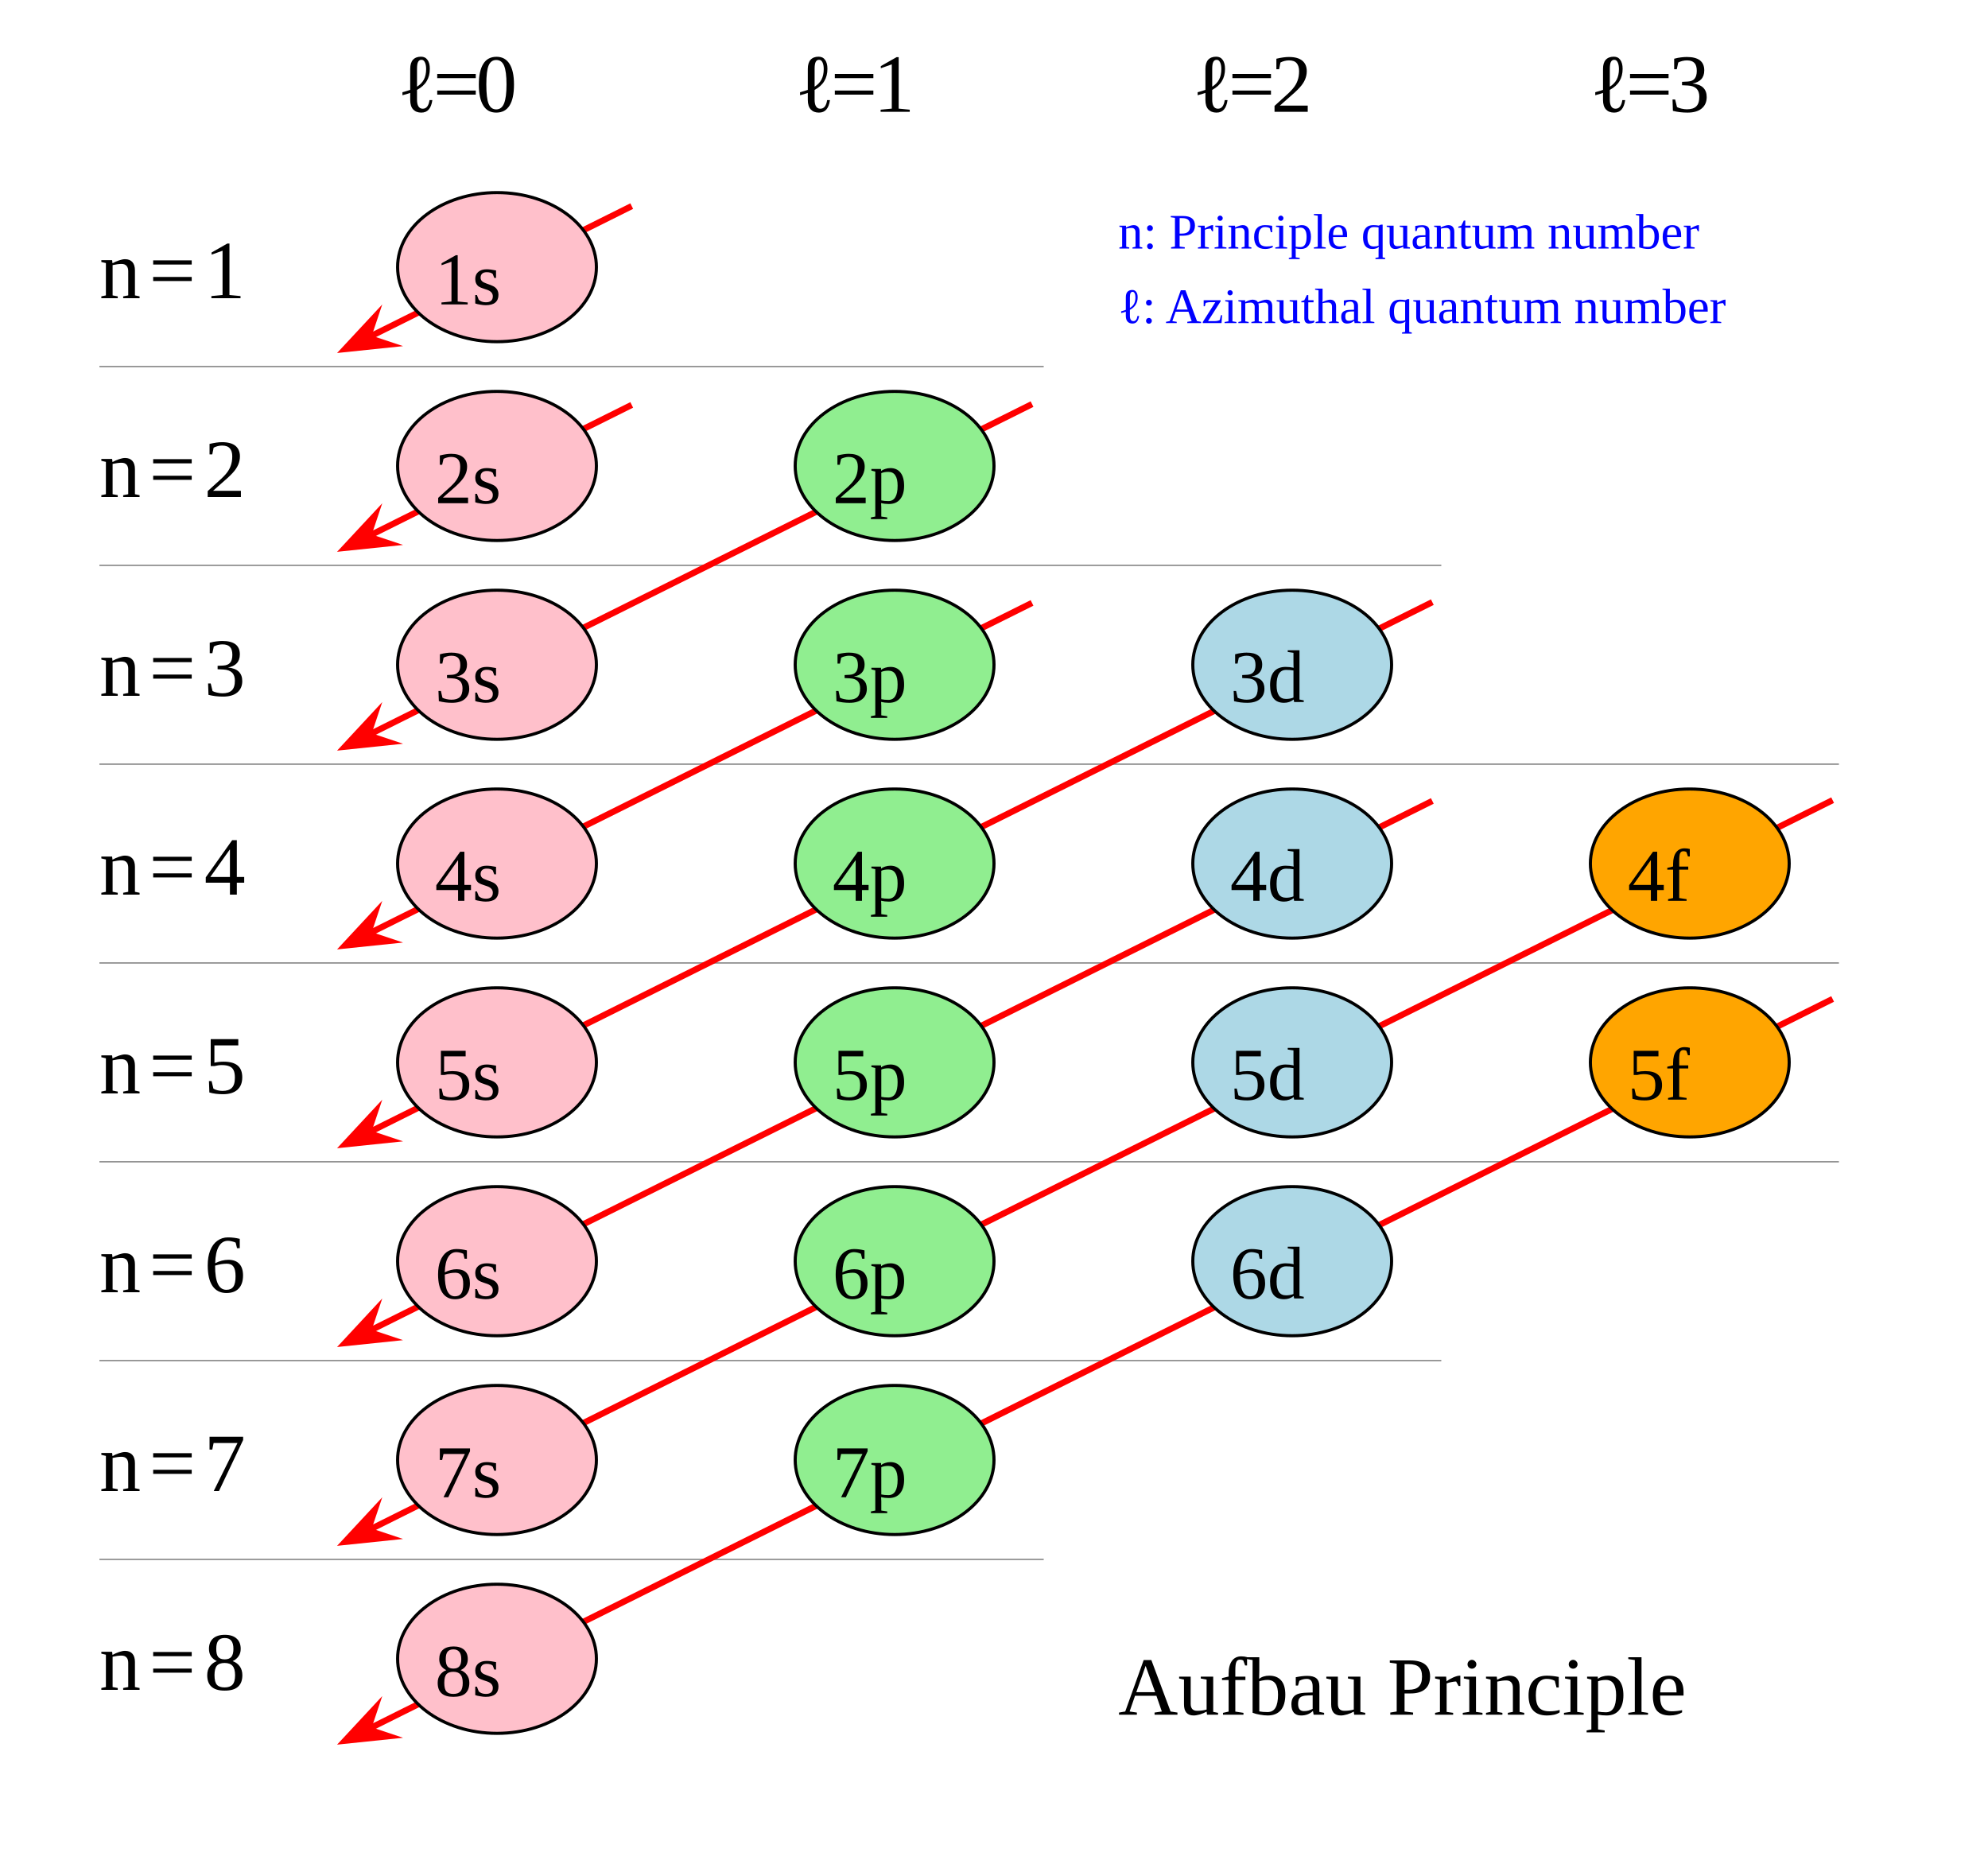
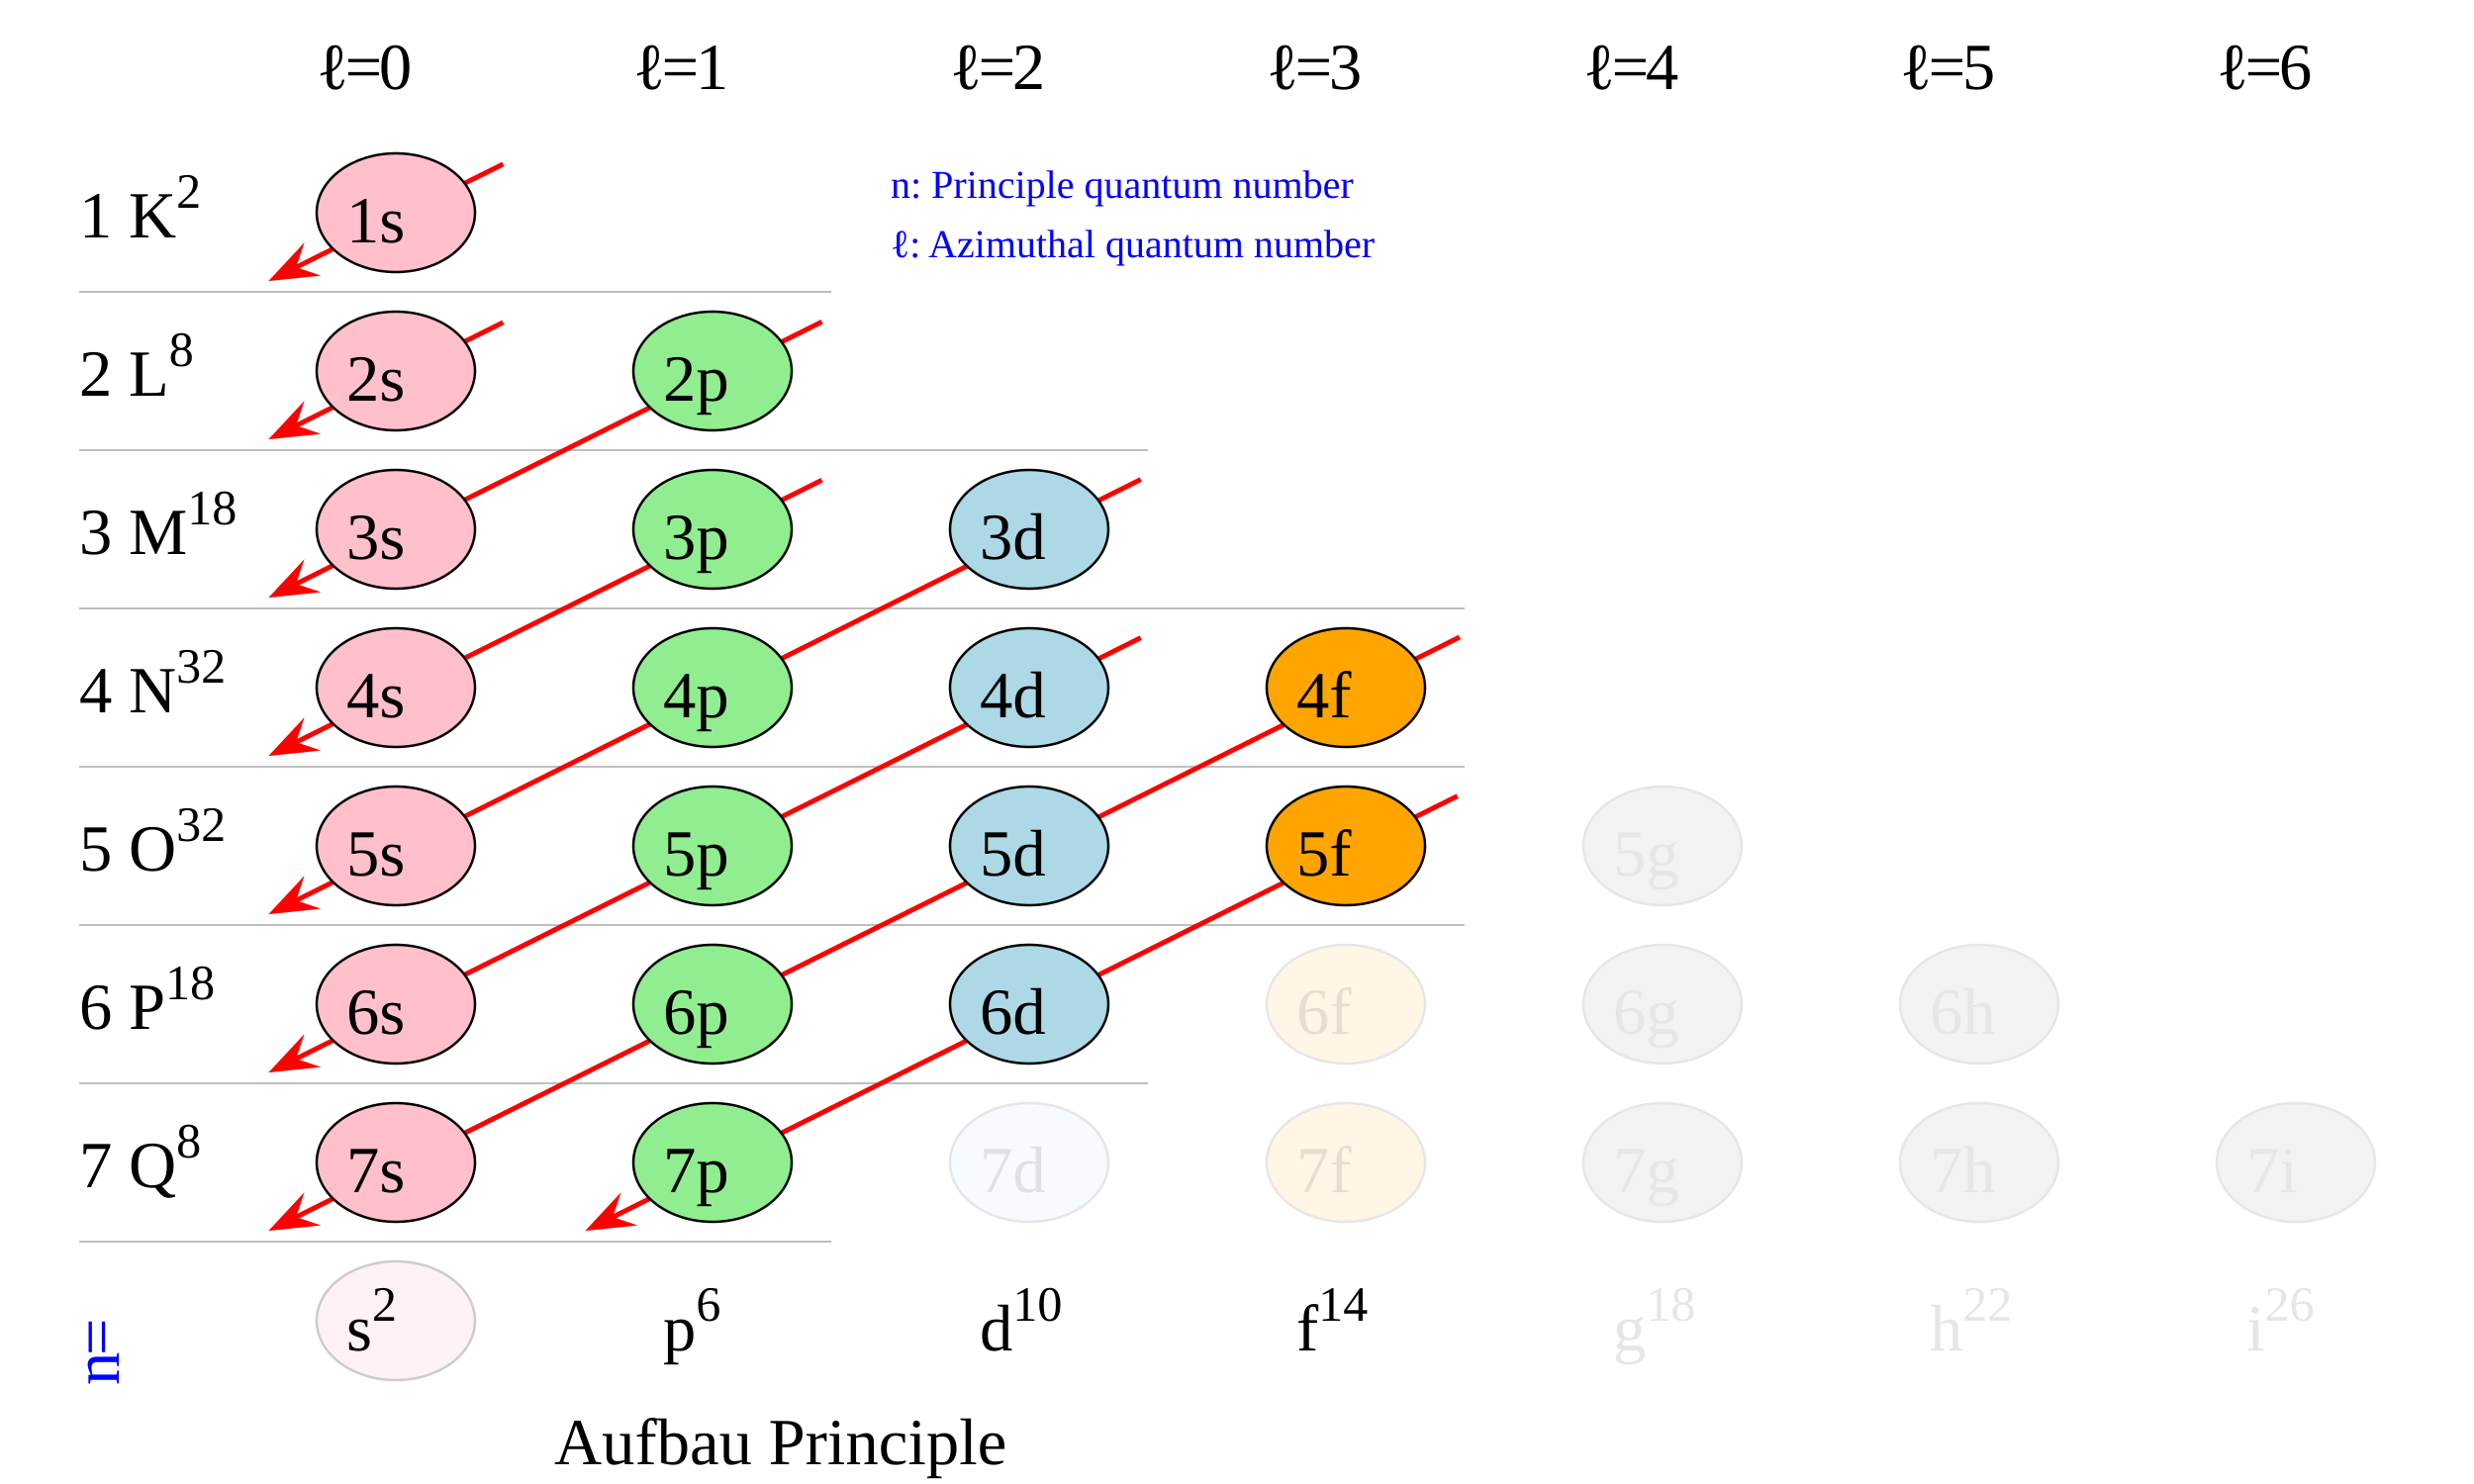
- <svg xmlns="http://www.w3.org/2000/svg" width="320" height="300">
-   <text y="16" font-size="small" letter-spacing="-1">
-     <tspan x="16" dy="32">n = 1</tspan>
-     <tspan x="16" dy="32">n = 2</tspan>
-     <tspan x="16" dy="32">n = 3</tspan>
-     <tspan x="16" dy="32">n = 4</tspan>
-     <tspan x="16" dy="32">n = 5</tspan>
-     <tspan x="16" dy="32">n = 6</tspan>
-     <tspan x="16" dy="32">n = 7</tspan>
-     <tspan x="16" dy="32">n = 8</tspan>
+ <svg xmlns="http://www.w3.org/2000/svg" width="500" height="300" font-size="small">
+   <text transform="translate(16,16)">
+     <tspan x="0" y="32">1 K<tspan dy="-6" font-size="10">2</tspan>
+     </tspan>
+     <tspan x="0" y="64">2 L<tspan dy="-6" font-size="10">8</tspan>
+     </tspan>
+     <tspan x="0" y="96">3 M<tspan dy="-6" font-size="10">18</tspan>
+     </tspan>
+     <tspan x="0" y="128">4 N<tspan dy="-6" font-size="10">32</tspan>
+     </tspan>
+     <tspan x="0" y="160">5 O<tspan dy="-6" font-size="10">32</tspan>
+     </tspan>
+     <tspan x="0" y="192">6 P<tspan dy="-6" font-size="10">18</tspan>
+     </tspan>
+     <tspan x="0" y="224">7 Q<tspan dy="-6" font-size="10">8</tspan>
+     </tspan>
  </text>
+   <text fill="blue" letter-spacing="-2" transform="translate(24,280) rotate(-90)">n =</text>
  <g transform="translate(16,27)" stroke="gray" stroke-width="0.2">
    <path d="M0,32 h152" />
    <path d="M0,64 h216" />
    <path d="M0,96 h280" />
-     <path d="M0,128 h280" />
-     <path d="M0,160 h280" />
-     <path d="M0,192 h216" />
-     <path d="M0,224 h152" />
+     <path d="M0,128h280" />
+     <path d="M0,160h280" />
+     <path d="M0,192h216" />
+     <path d="M0,224h152" />
  </g>
-   <text y="18" font-size="small" letter-spacing="-2">
+   <text y="18" letter-spacing="-2">
    <tspan x="64">ℓ = 0</tspan>
    <tspan x="128">ℓ = 1</tspan>
    <tspan x="192">ℓ = 2</tspan>
    <tspan x="256">ℓ = 3</tspan>
+     <tspan x="320" opacity="0.1">ℓ = 4</tspan>
+     <tspan x="384" opacity="0.1">ℓ = 5</tspan>
+     <tspan x="448" opacity="0.1">ℓ = 6</tspan>
  </text>
-   <text x="180" y="276" font-size="small">Aufbau Principle</text>
+   <text x="112" y="296">Aufbau Principle</text>
  <text x="180" y="40" font-size="8" fill="blue">
    <tspan>n: Principle quantum number</tspan>
    <tspan x="180" dy="12">ℓ: Azimuthal quantum number</tspan>
  </text>
  <defs>
    <ellipse id="orbit" rx="16" ry="12" stroke="black" stroke-width="0.5" />
    <marker id="arrow" fill="red" viewBox="0 0 16 16" refX="8" refY="8" markerWidth="10" markerHeight="10" orient="auto-start-reverse">
      <path d="M0,2 L16,8 L0,14 L6,8 z" />
    </marker>
    <path id="orbit_s" d="M8,8 h48" transform="translate(48,51)  rotate(-26.5)" />
    <path id="orbit_p" d="M8,8 h120" transform="translate(48,115)  rotate(-26.5)" />
    <path id="orbit_d" d="M8,8 h192" transform="translate(48,179) rotate(-26.5)" />
    <path id="orbit_f" d="M8,8 h264" transform="translate(48,243) rotate(-26.5)" />
  </defs>
  <g stroke="red" marker-start="url(#arrow)">
    <use href="#orbit_s" />
    <use href="#orbit_s" y="32" />
    <use href="#orbit_p" />
    <use href="#orbit_p" y="32" />
    <use href="#orbit_d" />
    <use href="#orbit_d" y="32" />
    <use href="#orbit_f" />
-     <use href="#orbit_f" y="32" />
+     <use href="#orbit_d" y="64" x="64" />
  </g>
  <g transform="translate(80,11)" fill="pink">
    <use href="#orbit" y="32" />
    <use href="#orbit" y="64" />
    <use href="#orbit" y="96" />
    <use href="#orbit" y="128" />
    <use href="#orbit" y="160" />
    <use href="#orbit" y="192" />
    <use href="#orbit" y="224" />
-     <use href="#orbit" y="256" />
+     <use href="#orbit" y="256" opacity="0.2" />
    <g transform="translate(-10,6)" fill="black">
      <text y="32">1s</text>
      <text y="64">2s</text>
      <text y="96">3s</text>
      <text y="128">4s</text>
      <text y="160">5s</text>
      <text y="192">6s</text>
      <text y="224">7s</text>
-       <text y="256">8s</text>
+       <text y="256">s<tspan dy="-6" font-size="10">2</tspan>
+       </text>
    </g>
  </g>
  <g transform="translate(144,11)" fill="lightgreen">
    <use href="#orbit" y="64" />
    <use href="#orbit" y="96" />
    <use href="#orbit" y="128" />
    <use href="#orbit" y="160" />
    <use href="#orbit" y="192" />
    <use href="#orbit" y="224" />
-     <g transform="translate(-10,38)" fill="black">
-       <text y="32">2p</text>
-       <text y="64">3p</text>
-       <text y="96">4p</text>
-       <text y="128">5p</text>
-       <text y="160">6p</text>
-       <text y="192">7p</text>
+     <g transform="translate(-10,6)" fill="black">
+       <text y="64">2p</text>
+       <text y="96">3p</text>
+       <text y="128">4p</text>
+       <text y="160">5p</text>
+       <text y="192">6p</text>
+       <text y="224">7p</text>
+       <text y="256">p<tspan dy="-6" font-size="10">6</tspan>
+       </text>
    </g>
  </g>
  <g transform="translate(208,11)" fill="lightblue">
    <use href="#orbit" y="96" />
    <use href="#orbit" y="128" />
    <use href="#orbit" y="160" />
    <use href="#orbit" y="192" />
-     <g transform="translate(-10,70)" fill="black">
-       <text y="32">3d</text>
-       <text y="64">4d</text>
-       <text y="96">5d</text>
-       <text y="128">6d</text>
+     <use href="#orbit" y="224" opacity="0.1" />
+     <g transform="translate(-10,6)" fill="black">
+       <text y="96">3d</text>
+       <text y="128">4d</text>
+       <text y="160">5d</text>
+       <text y="192">6d</text>
+       <text y="224" opacity="0.1">7d</text>
+       <text y="256">d<tspan dy="-6" font-size="10">10</tspan>
+       </text>
    </g>
  </g>
  <g transform="translate(272,11)" fill="orange">
    <use href="#orbit" y="128" />
    <use href="#orbit" y="160" />
-     <g transform="translate(-10,102)" fill="black">
-       <text y="32">4f</text>
-       <text y="64">5f</text>
+     <use href="#orbit" y="192" opacity="0.1" />
+     <use href="#orbit" y="224" opacity="0.1" />
+     <g transform="translate(-10,6)" fill="black">
+       <text y="128">4f</text>
+       <text y="160">5f</text>
+       <text y="192" opacity="0.1">6f</text>
+       <text y="224" opacity="0.1">7f</text>
+       <text y="256">f<tspan dy="-6" font-size="10">14</tspan>
+       </text>
+     </g>
+   </g>
+   <g transform="translate(336,11)" fill="gray" opacity="0.1">
+     <use href="#orbit" y="160" />
+     <use href="#orbit" y="192" />
+     <use href="#orbit" y="224" />
+     <g transform="translate(-10,6)" fill="black">
+       <text y="160">5g</text>
+       <text y="192">6g</text>
+       <text y="224">7g</text>
+       <text y="256">g<tspan dy="-6" font-size="10">18</tspan>
+       </text>
+     </g>
+   </g>
+   <g transform="translate(400,11)" fill="gray" opacity="0.1">
+     <use href="#orbit" y="192" />
+     <use href="#orbit" y="224" />
+     <g transform="translate(-10,6)" fill="black">
+       <text y="192">6h</text>
+       <text y="224">7h</text>
+       <text y="256">h<tspan dy="-6" font-size="10">22</tspan>
+       </text>
+     </g>
+   </g>
+   <g transform="translate(464,11)" fill="gray" opacity="0.1">
+     <use href="#orbit" y="224" />
+     <g transform="translate(-10,6)" fill="black">
+       <text y="224">7i</text>
+       <text y="256">i<tspan dy="-6" font-size="10">26</tspan>
+       </text>
    </g>
  </g>
</svg>
